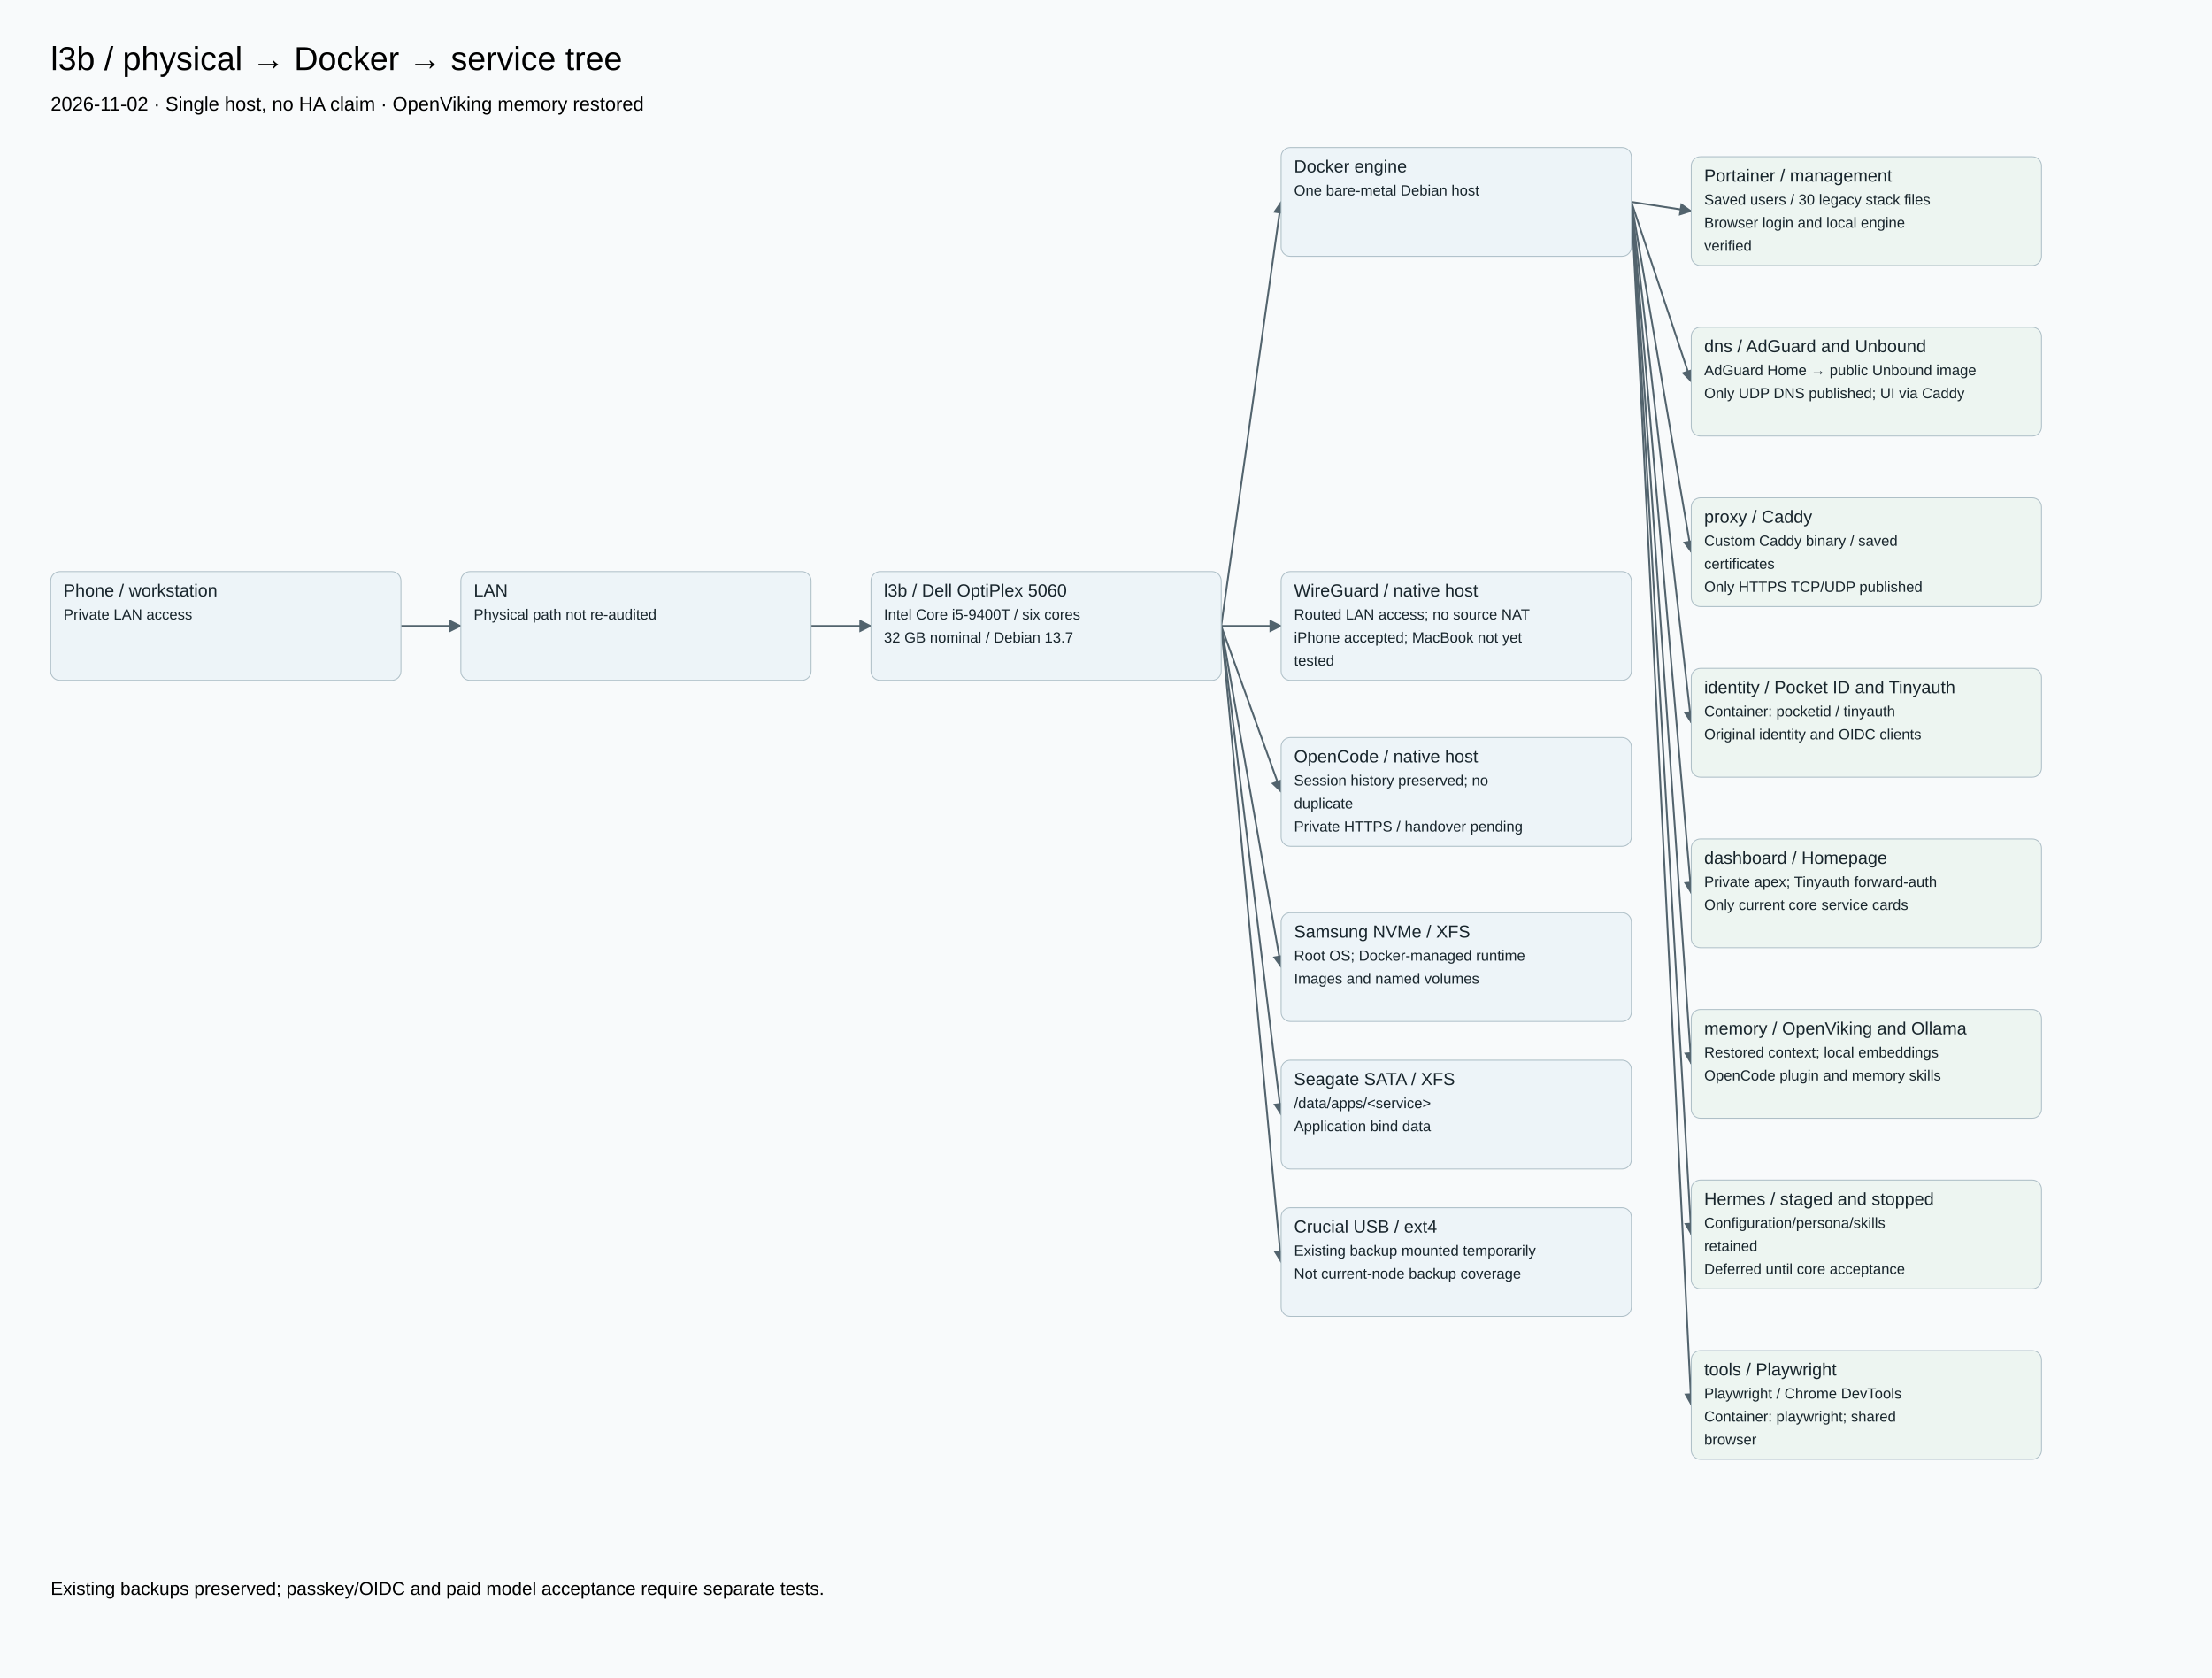
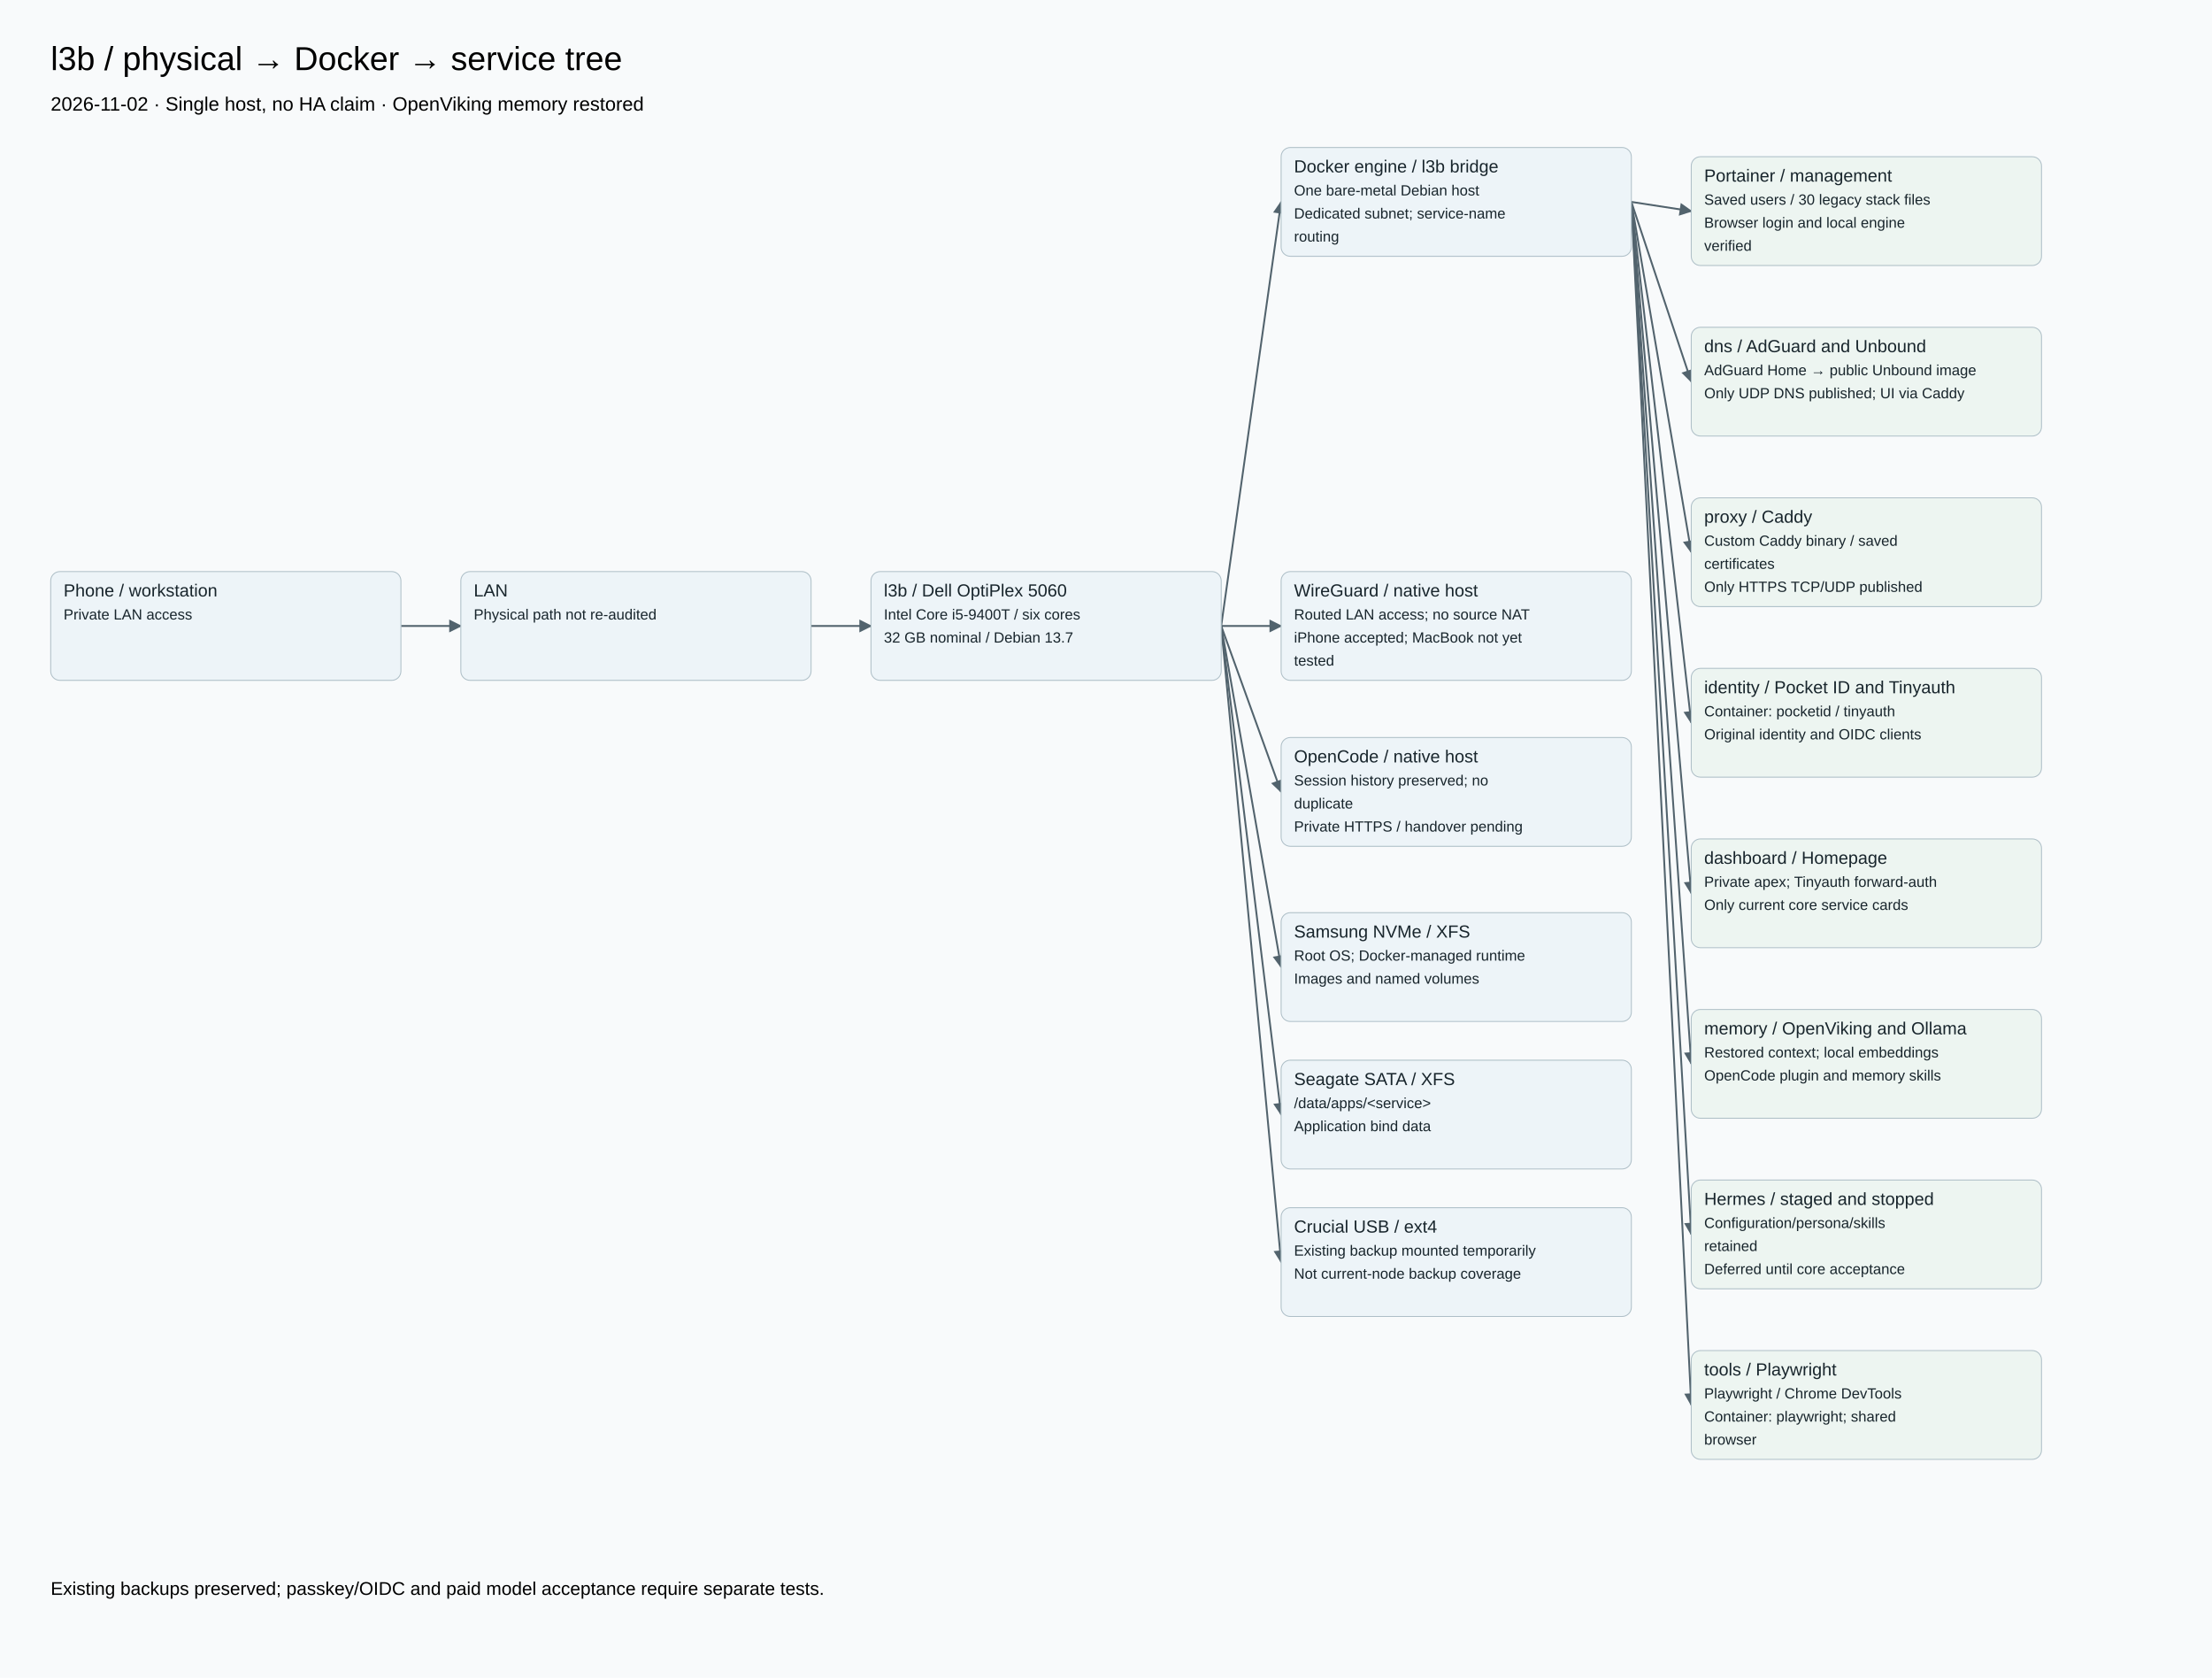
<svg xmlns="http://www.w3.org/2000/svg" width="2400" height="1820" viewBox="0 0 2400 1820" role="img">
  <defs>
    <marker id="arrow" viewBox="0 0 10 10" refX="9" refY="5" markerWidth="7" markerHeight="7" orient="auto-start-reverse">
      <path d="M0 0L10 5L0 10z" fill="#52636d" />
    </marker>
  </defs>
  <rect width="2400" height="1820" fill="#f8fafb" />
  <g font-family="Arial, sans-serif">
    <text x="55" y="76" font-size="36">l3b / physical → Docker → service tree</text>
    <text x="55" y="120" font-size="21">2026-11-02 · Single host, no HA claim · OpenViking memory restored</text>
    <path d="M435 679L500 679" fill="none" stroke="#52636d" stroke-width="2" marker-end="url(#arrow)" />
    <path d="M880 679L945 679" fill="none" stroke="#52636d" stroke-width="2" marker-end="url(#arrow)" />
    <path d="M1325 679L1390 219" fill="none" stroke="#52636d" stroke-width="2" marker-end="url(#arrow)" />
    <path d="M1325 679L1390 679" fill="none" stroke="#52636d" stroke-width="2" marker-end="url(#arrow)" />
    <path d="M1325 679L1390 859" fill="none" stroke="#52636d" stroke-width="2" marker-end="url(#arrow)" />
    <path d="M1325 679L1390 1049" fill="none" stroke="#52636d" stroke-width="2" marker-end="url(#arrow)" />
    <path d="M1325 679L1390 1209" fill="none" stroke="#52636d" stroke-width="2" marker-end="url(#arrow)" />
    <path d="M1325 679L1390 1369" fill="none" stroke="#52636d" stroke-width="2" marker-end="url(#arrow)" />
    <path d="M1770 219L1835 229" fill="none" stroke="#52636d" stroke-width="2" marker-end="url(#arrow)" />
    <path d="M1770 219L1835 414" fill="none" stroke="#52636d" stroke-width="2" marker-end="url(#arrow)" />
    <path d="M1770 219L1835 599" fill="none" stroke="#52636d" stroke-width="2" marker-end="url(#arrow)" />
    <path d="M1770 219L1835 784" fill="none" stroke="#52636d" stroke-width="2" marker-end="url(#arrow)" />
    <path d="M1770 219L1835 969" fill="none" stroke="#52636d" stroke-width="2" marker-end="url(#arrow)" />
    <path d="M1770 219L1835 1154" fill="none" stroke="#52636d" stroke-width="2" marker-end="url(#arrow)" />
    <path d="M1770 219L1835 1339" fill="none" stroke="#52636d" stroke-width="2" marker-end="url(#arrow)" />
    <path d="M1770 219L1835 1524" fill="none" stroke="#52636d" stroke-width="2" marker-end="url(#arrow)" />
    <g data-node="true">
      <rect x="55" y="620" width="380" height="118" rx="10" fill="#edf4f8" stroke="#aebfc7" />
      <text x="69" y="647" font-size="19" fill="#18252c">Phone / workstation</text>
      <text x="69" y="672" font-size="16" fill="#18252c">Private LAN access</text>
    </g>
    <g data-node="true">
      <rect x="500" y="620" width="380" height="118" rx="10" fill="#edf4f8" stroke="#aebfc7" />
      <text x="514" y="647" font-size="19" fill="#18252c">LAN</text>
      <text x="514" y="672" font-size="16" fill="#18252c">Physical path not re-audited</text>
    </g>
    <g data-node="true">
      <rect x="945" y="620" width="380" height="118" rx="10" fill="#edf4f8" stroke="#aebfc7" />
      <text x="959" y="647" font-size="19" fill="#18252c">l3b / Dell OptiPlex 5060</text>
      <text x="959" y="672" font-size="16" fill="#18252c">Intel Core i5-9400T / six cores</text>
      <text x="959" y="697" font-size="16" fill="#18252c">32 GB nominal / Debian 13.7</text>
    </g>
    <g data-node="true">
      <rect x="1390" y="160" width="380" height="118" rx="10" fill="#edf4f8" stroke="#aebfc7" />
-       <text x="1404" y="187" font-size="19" fill="#18252c">Docker engine</text>
+       <text x="1404" y="187" font-size="19" fill="#18252c">Docker engine / l3b bridge</text>
      <text x="1404" y="212" font-size="16" fill="#18252c">One bare-metal Debian host</text>
+       <text x="1404" y="237" font-size="16" fill="#18252c">Dedicated subnet; service-name</text>
+       <text x="1404" y="262" font-size="16" fill="#18252c">routing</text>
    </g>
    <g data-node="true">
      <rect x="1390" y="620" width="380" height="118" rx="10" fill="#edf4f8" stroke="#aebfc7" />
      <text x="1404" y="647" font-size="19" fill="#18252c">WireGuard / native host</text>
      <text x="1404" y="672" font-size="16" fill="#18252c">Routed LAN access; no source NAT</text>
      <text x="1404" y="697" font-size="16" fill="#18252c">iPhone accepted; MacBook not yet</text>
      <text x="1404" y="722" font-size="16" fill="#18252c">tested</text>
    </g>
    <g data-node="true">
      <rect x="1390" y="800" width="380" height="118" rx="10" fill="#edf4f8" stroke="#aebfc7" />
      <text x="1404" y="827" font-size="19" fill="#18252c">OpenCode / native host</text>
      <text x="1404" y="852" font-size="16" fill="#18252c">Session history preserved; no</text>
      <text x="1404" y="877" font-size="16" fill="#18252c">duplicate</text>
      <text x="1404" y="902" font-size="16" fill="#18252c">Private HTTPS / handover pending</text>
    </g>
    <g data-node="true">
      <rect x="1390" y="990" width="380" height="118" rx="10" fill="#edf4f8" stroke="#aebfc7" />
      <text x="1404" y="1017" font-size="19" fill="#18252c">Samsung NVMe / XFS</text>
      <text x="1404" y="1042" font-size="16" fill="#18252c">Root OS; Docker-managed runtime</text>
      <text x="1404" y="1067" font-size="16" fill="#18252c">Images and named volumes</text>
    </g>
    <g data-node="true">
      <rect x="1390" y="1150" width="380" height="118" rx="10" fill="#edf4f8" stroke="#aebfc7" />
      <text x="1404" y="1177" font-size="19" fill="#18252c">Seagate SATA / XFS</text>
      <text x="1404" y="1202" font-size="16" fill="#18252c">/data/apps/&lt;service&gt;</text>
      <text x="1404" y="1227" font-size="16" fill="#18252c">Application bind data</text>
    </g>
    <g data-node="true">
      <rect x="1390" y="1310" width="380" height="118" rx="10" fill="#edf4f8" stroke="#aebfc7" />
      <text x="1404" y="1337" font-size="19" fill="#18252c">Crucial USB / ext4</text>
      <text x="1404" y="1362" font-size="16" fill="#18252c">Existing backup mounted temporarily</text>
      <text x="1404" y="1387" font-size="16" fill="#18252c">Not current-node backup coverage</text>
    </g>
    <g data-node="true">
      <rect x="1835" y="170" width="380" height="118" rx="10" fill="#edf5f1" stroke="#aebfc7" />
      <text x="1849" y="197" font-size="19" fill="#18252c">Portainer / management</text>
      <text x="1849" y="222" font-size="16" fill="#18252c">Saved users / 30 legacy stack files</text>
      <text x="1849" y="247" font-size="16" fill="#18252c">Browser login and local engine</text>
      <text x="1849" y="272" font-size="16" fill="#18252c">verified</text>
    </g>
    <g data-node="true">
      <rect x="1835" y="355" width="380" height="118" rx="10" fill="#edf5f1" stroke="#aebfc7" />
      <text x="1849" y="382" font-size="19" fill="#18252c">dns / AdGuard and Unbound</text>
      <text x="1849" y="407" font-size="16" fill="#18252c">AdGuard Home → public Unbound image</text>
      <text x="1849" y="432" font-size="16" fill="#18252c">Only UDP DNS published; UI via Caddy</text>
    </g>
    <g data-node="true">
      <rect x="1835" y="540" width="380" height="118" rx="10" fill="#edf5f1" stroke="#aebfc7" />
      <text x="1849" y="567" font-size="19" fill="#18252c">proxy / Caddy</text>
      <text x="1849" y="592" font-size="16" fill="#18252c">Custom Caddy binary / saved</text>
      <text x="1849" y="617" font-size="16" fill="#18252c">certificates</text>
      <text x="1849" y="642" font-size="16" fill="#18252c">Only HTTPS TCP/UDP published</text>
    </g>
    <g data-node="true">
      <rect x="1835" y="725" width="380" height="118" rx="10" fill="#edf5f1" stroke="#aebfc7" />
      <text x="1849" y="752" font-size="19" fill="#18252c">identity / Pocket ID and Tinyauth</text>
      <text x="1849" y="777" font-size="16" fill="#18252c">Container: pocketid / tinyauth</text>
      <text x="1849" y="802" font-size="16" fill="#18252c">Original identity and OIDC clients</text>
    </g>
    <g data-node="true">
      <rect x="1835" y="910" width="380" height="118" rx="10" fill="#edf5f1" stroke="#aebfc7" />
      <text x="1849" y="937" font-size="19" fill="#18252c">dashboard / Homepage</text>
      <text x="1849" y="962" font-size="16" fill="#18252c">Private apex; Tinyauth forward-auth</text>
      <text x="1849" y="987" font-size="16" fill="#18252c">Only current core service cards</text>
    </g>
    <g data-node="true">
      <rect x="1835" y="1095" width="380" height="118" rx="10" fill="#edf5f1" stroke="#aebfc7" />
      <text x="1849" y="1122" font-size="19" fill="#18252c">memory / OpenViking and Ollama</text>
      <text x="1849" y="1147" font-size="16" fill="#18252c">Restored context; local embeddings</text>
      <text x="1849" y="1172" font-size="16" fill="#18252c">OpenCode plugin and memory skills</text>
    </g>
    <g data-node="true">
      <rect x="1835" y="1280" width="380" height="118" rx="10" fill="#edf5f1" stroke="#aebfc7" />
      <text x="1849" y="1307" font-size="19" fill="#18252c">Hermes / staged and stopped</text>
      <text x="1849" y="1332" font-size="16" fill="#18252c">Configuration/persona/skills</text>
      <text x="1849" y="1357" font-size="16" fill="#18252c">retained</text>
      <text x="1849" y="1382" font-size="16" fill="#18252c">Deferred until core acceptance</text>
    </g>
    <g data-node="true">
      <rect x="1835" y="1465" width="380" height="118" rx="10" fill="#edf5f1" stroke="#aebfc7" />
      <text x="1849" y="1492" font-size="19" fill="#18252c">tools / Playwright</text>
      <text x="1849" y="1517" font-size="16" fill="#18252c">Playwright / Chrome DevTools</text>
      <text x="1849" y="1542" font-size="16" fill="#18252c">Container: playwright; shared</text>
      <text x="1849" y="1567" font-size="16" fill="#18252c">browser</text>
    </g>
    <text x="55" y="1730" font-size="20">Existing backups preserved; passkey/OIDC and paid model acceptance require separate tests.</text>
  </g>
</svg>
